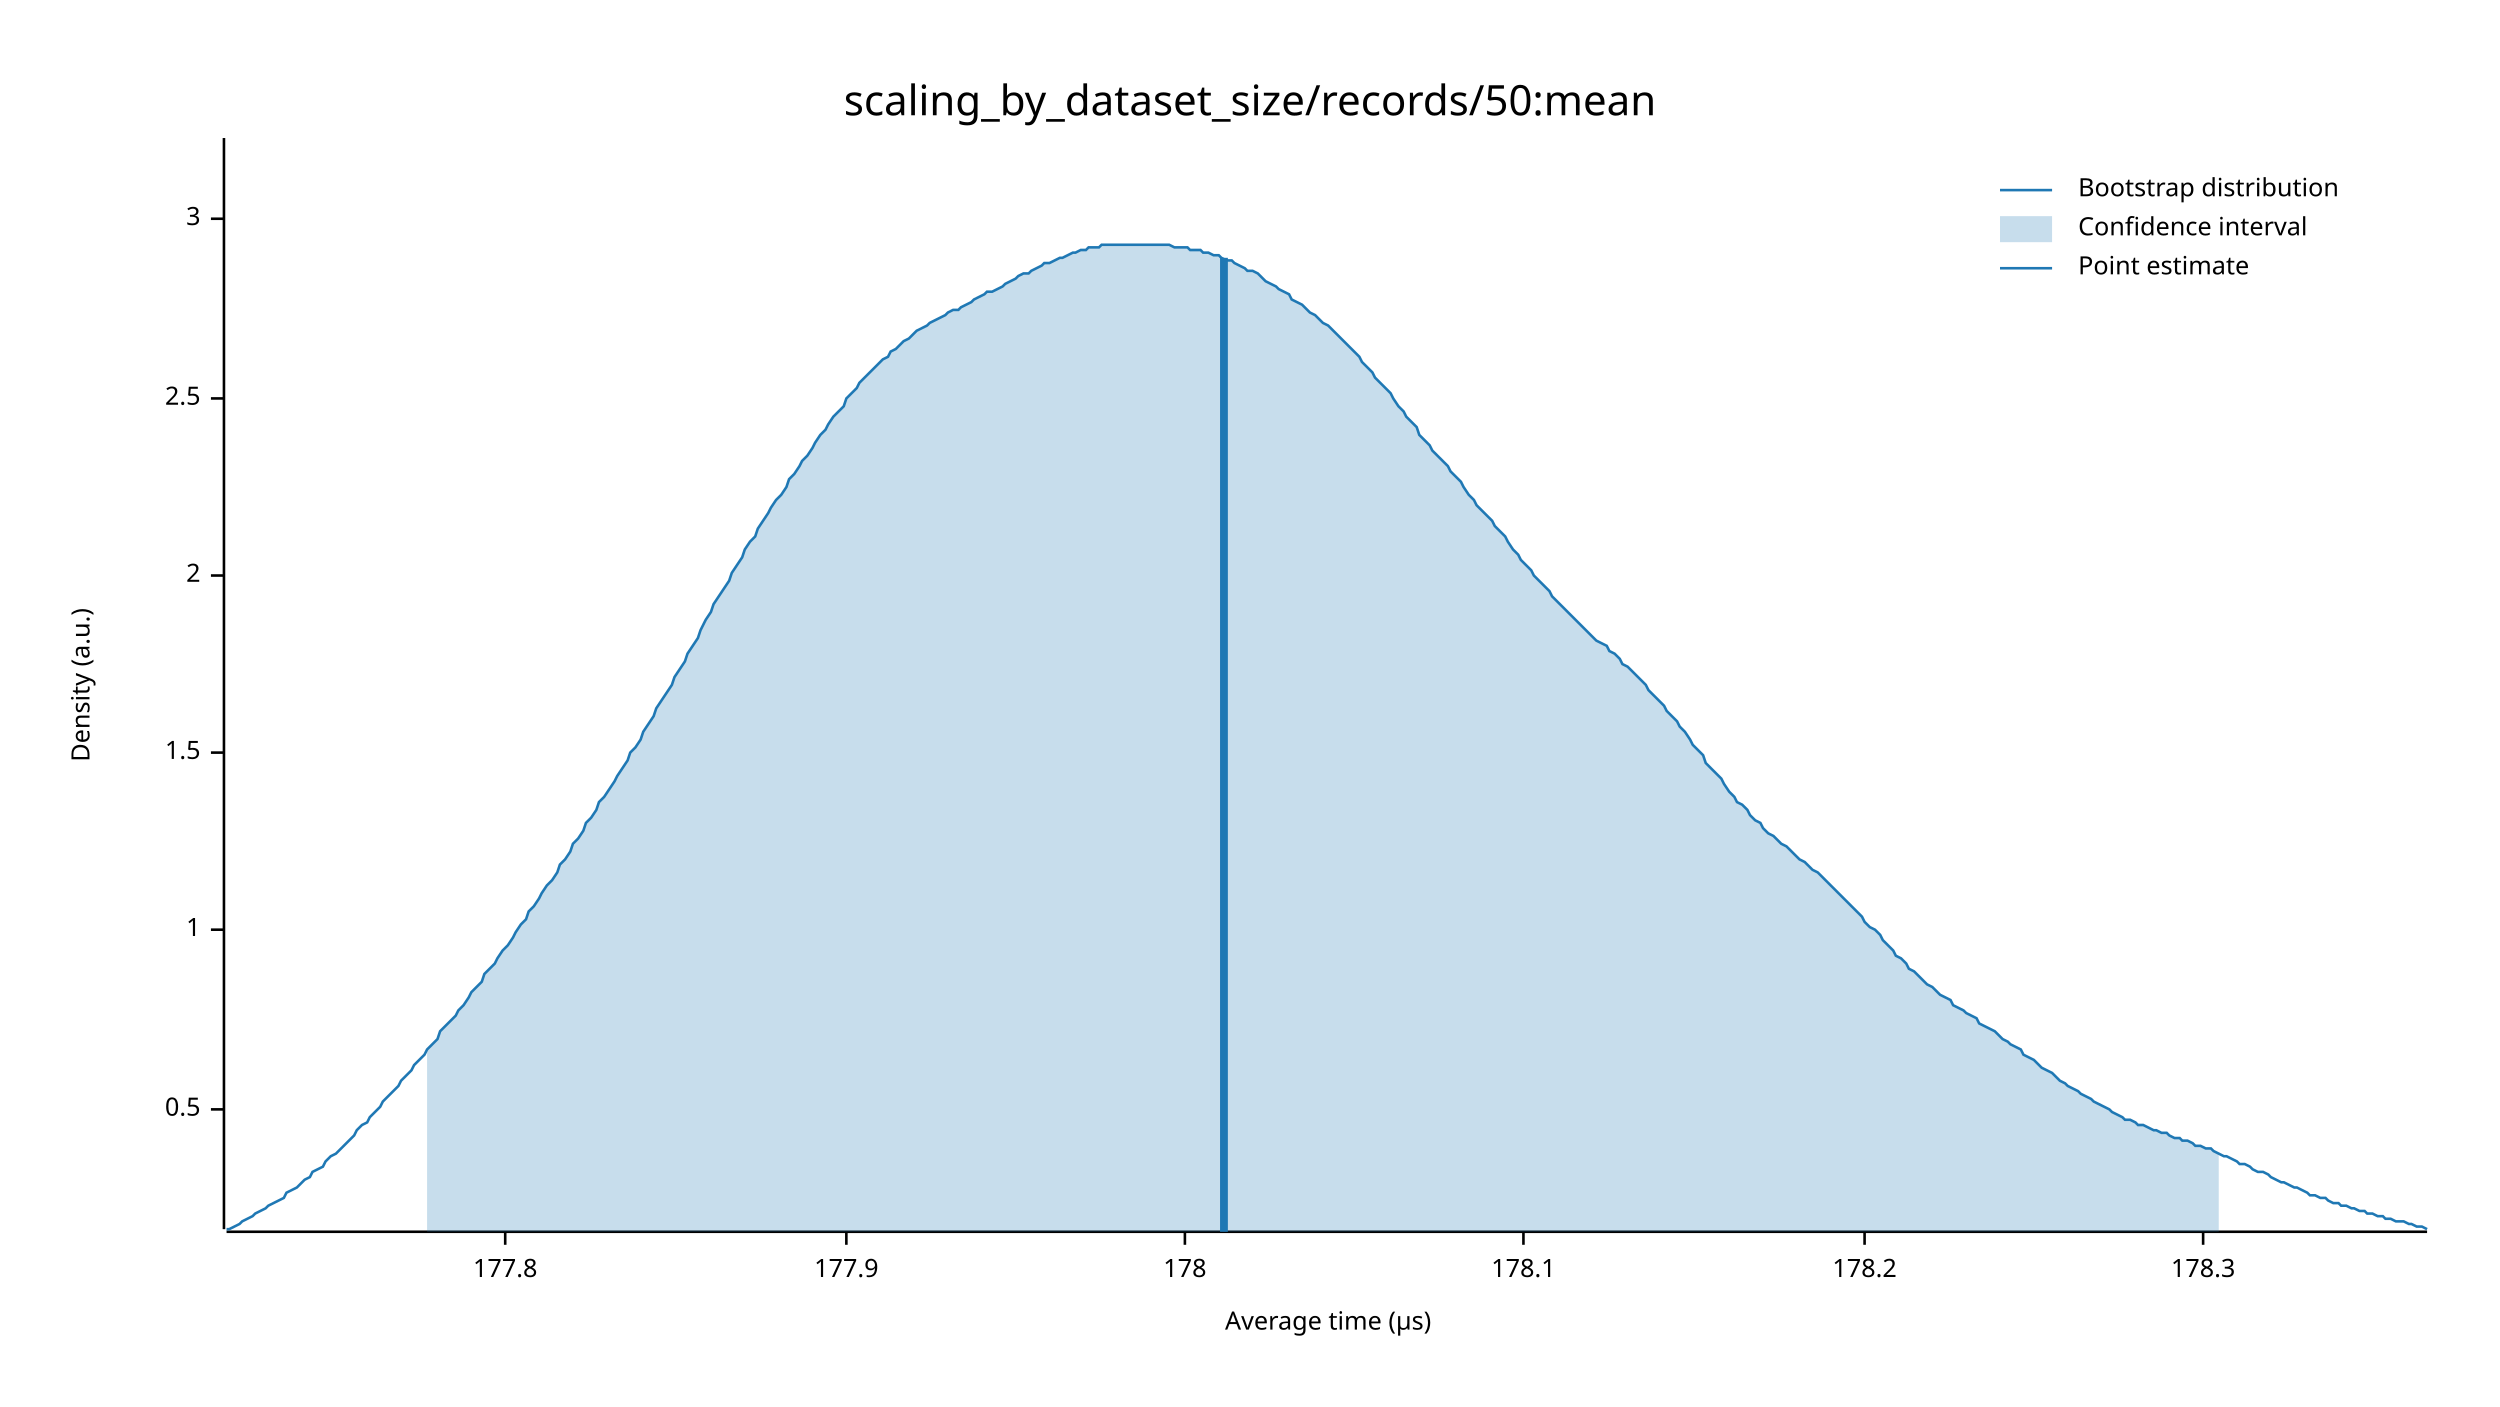
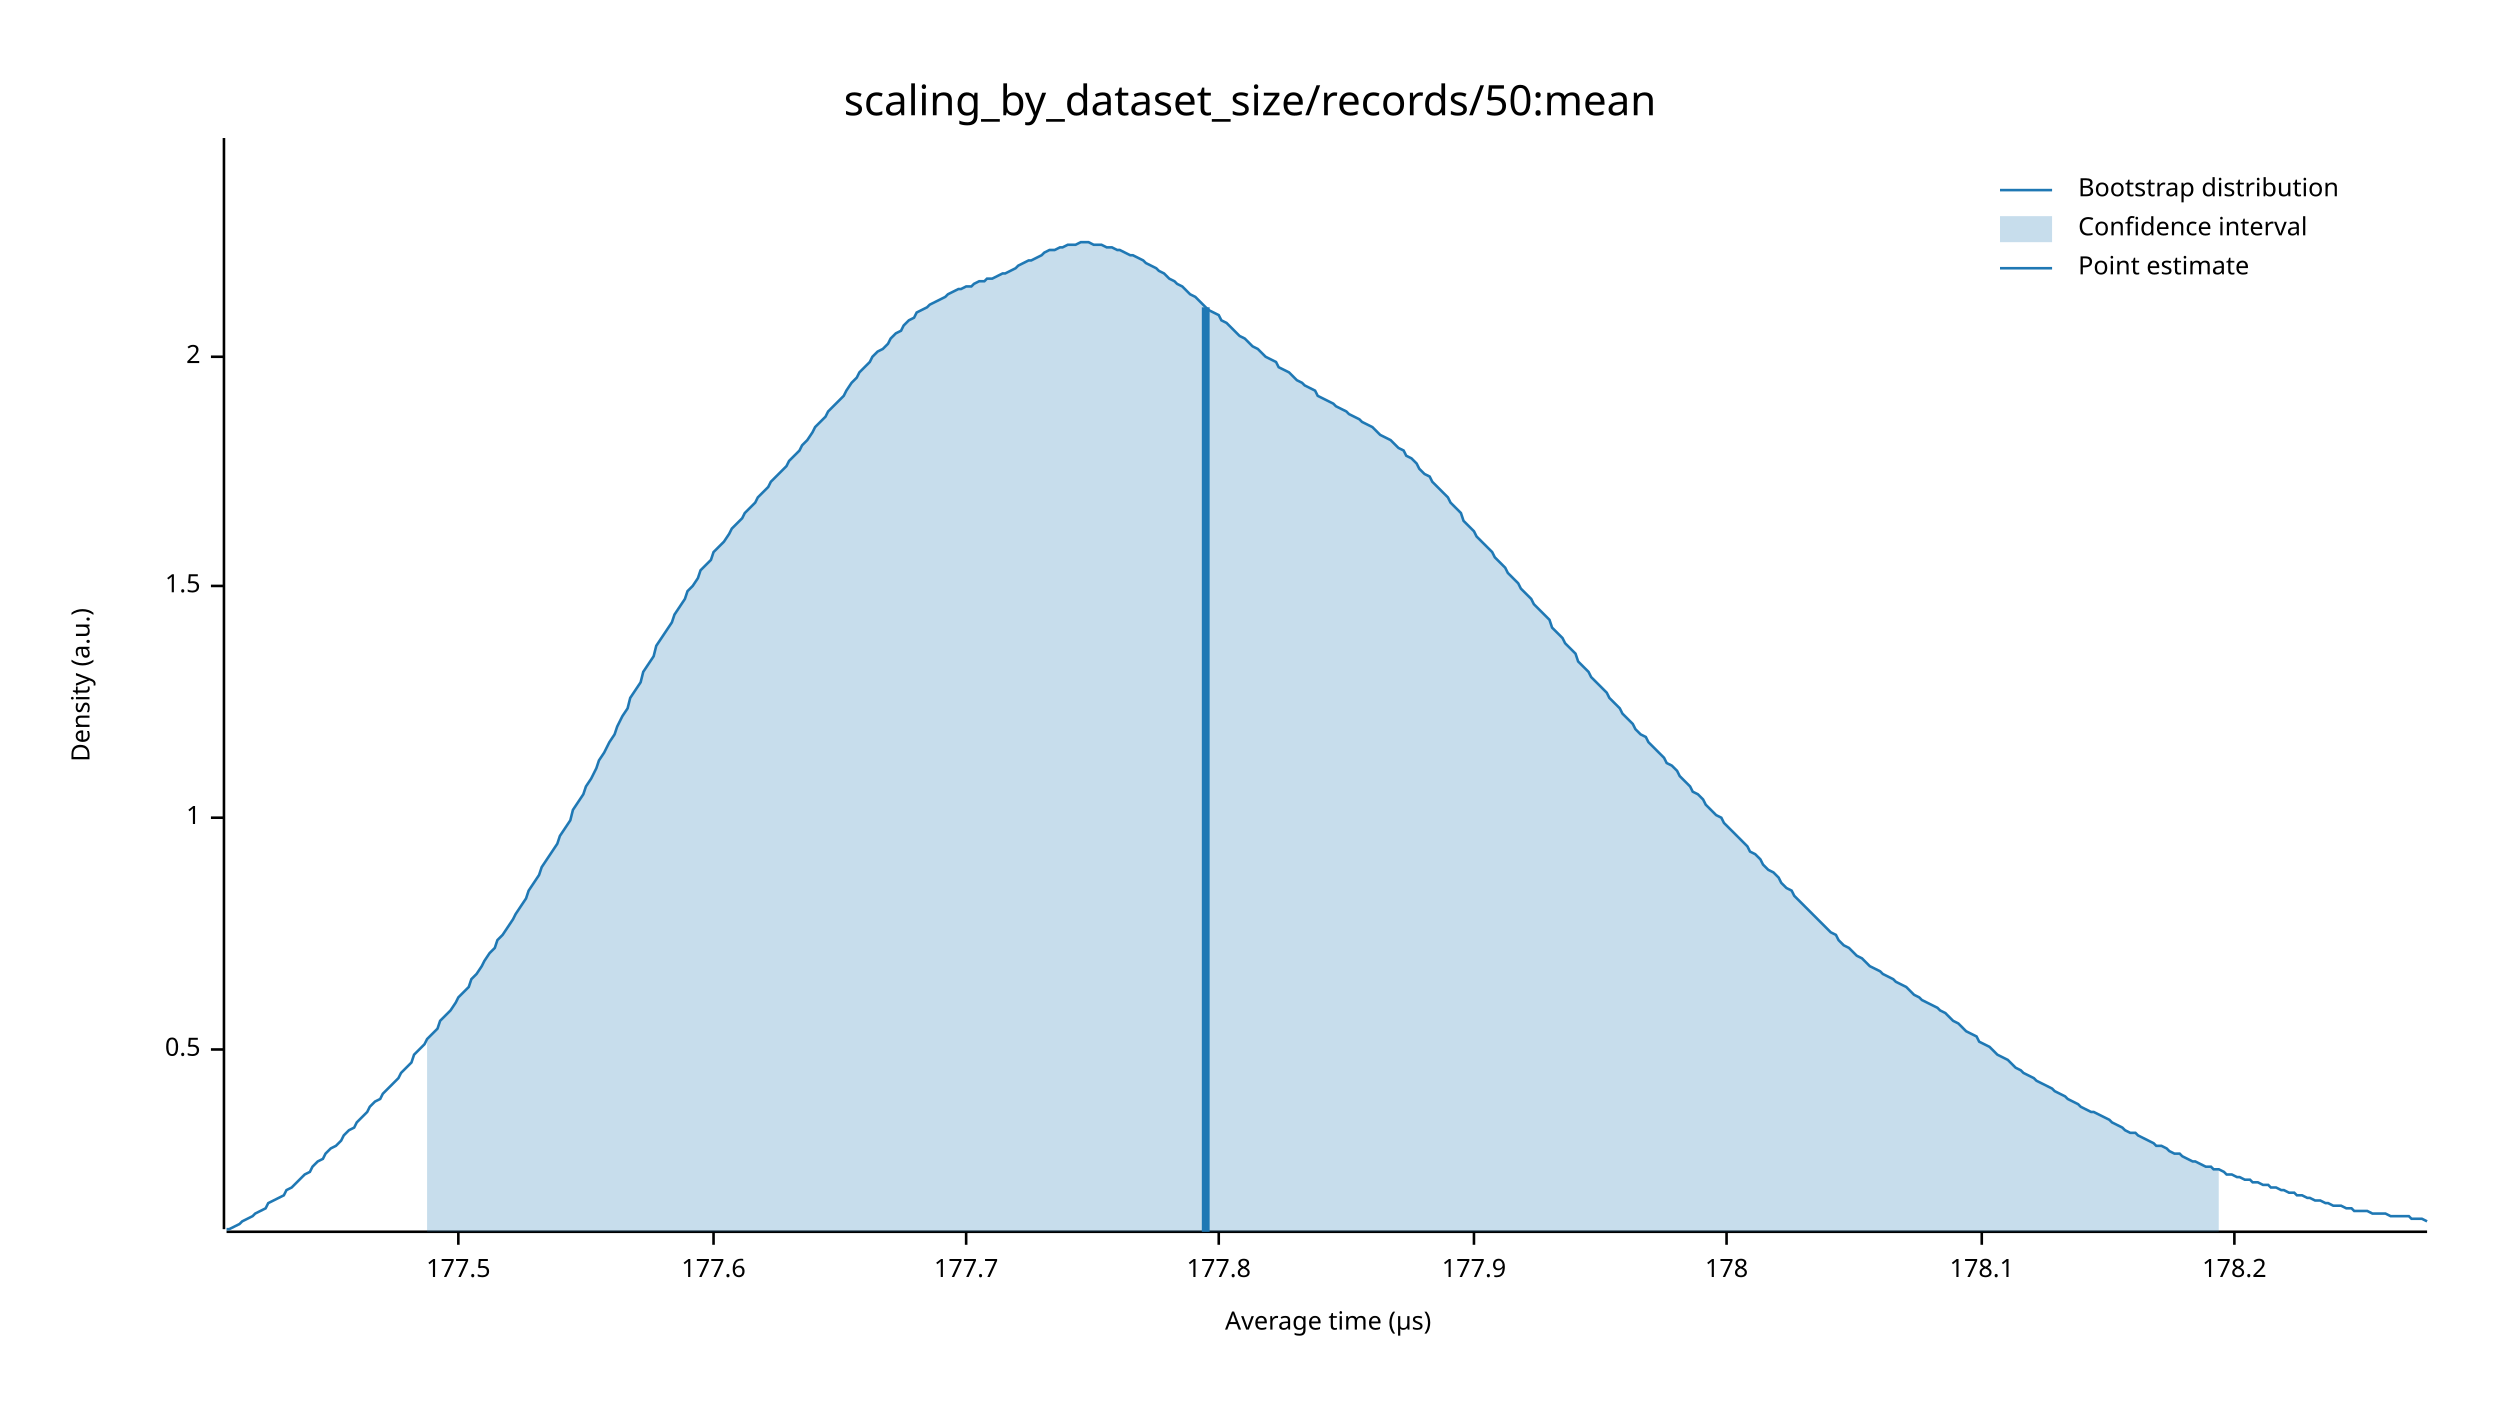
<svg xmlns="http://www.w3.org/2000/svg" width="960" height="540" viewBox="0 0 960 540">
  <text x="480" y="32" dy="0.76em" text-anchor="middle" font-family="sans-serif" font-size="16.129" opacity="1" fill="#000000">
scaling_by_dataset_size/records/50:mean
</text>
  <text x="27" y="263" dy="0.76em" text-anchor="middle" font-family="sans-serif" font-size="9.677" opacity="1" fill="#000000" transform="rotate(270, 27, 263)">
Density (a.u.)
</text>
  <text x="510" y="513" dy="-0.5ex" text-anchor="middle" font-family="sans-serif" font-size="9.677" opacity="1" fill="#000000">
Average time (µs)
</text>
  <polyline fill="none" opacity="1" stroke="#000000" stroke-width="1" points="86,53 86,472 " />
-   <text x="77" y="426" dy="0.5ex" text-anchor="end" font-family="sans-serif" font-size="9.677" opacity="1" fill="#000000">
+   <text x="77" y="403" dy="0.5ex" text-anchor="end" font-family="sans-serif" font-size="9.677" opacity="1" fill="#000000">
0.5
</text>
-   <polyline fill="none" opacity="1" stroke="#000000" stroke-width="1" points="81,426 86,426 " />
-   <text x="77" y="357" dy="0.5ex" text-anchor="end" font-family="sans-serif" font-size="9.677" opacity="1" fill="#000000">
+   <polyline fill="none" opacity="1" stroke="#000000" stroke-width="1" points="81,403 86,403 " />
+   <text x="77" y="314" dy="0.5ex" text-anchor="end" font-family="sans-serif" font-size="9.677" opacity="1" fill="#000000">
1
</text>
-   <polyline fill="none" opacity="1" stroke="#000000" stroke-width="1" points="81,357 86,357 " />
-   <text x="77" y="289" dy="0.5ex" text-anchor="end" font-family="sans-serif" font-size="9.677" opacity="1" fill="#000000">
+   <polyline fill="none" opacity="1" stroke="#000000" stroke-width="1" points="81,314 86,314 " />
+   <text x="77" y="225" dy="0.5ex" text-anchor="end" font-family="sans-serif" font-size="9.677" opacity="1" fill="#000000">
1.5
</text>
-   <polyline fill="none" opacity="1" stroke="#000000" stroke-width="1" points="81,289 86,289 " />
-   <text x="77" y="221" dy="0.5ex" text-anchor="end" font-family="sans-serif" font-size="9.677" opacity="1" fill="#000000">
+   <polyline fill="none" opacity="1" stroke="#000000" stroke-width="1" points="81,225 86,225 " />
+   <text x="77" y="137" dy="0.5ex" text-anchor="end" font-family="sans-serif" font-size="9.677" opacity="1" fill="#000000">
2
</text>
-   <polyline fill="none" opacity="1" stroke="#000000" stroke-width="1" points="81,221 86,221 " />
-   <text x="77" y="153" dy="0.5ex" text-anchor="end" font-family="sans-serif" font-size="9.677" opacity="1" fill="#000000">
- 2.5
+   <polyline fill="none" opacity="1" stroke="#000000" stroke-width="1" points="81,137 86,137 " />
+   <polyline fill="none" opacity="1" stroke="#000000" stroke-width="1" points="87,473 932,473 " />
+   <text x="176" y="483" dy="0.76em" text-anchor="middle" font-family="sans-serif" font-size="9.677" opacity="1" fill="#000000">
+ 177.5
</text>
-   <polyline fill="none" opacity="1" stroke="#000000" stroke-width="1" points="81,153 86,153 " />
-   <text x="77" y="84" dy="0.5ex" text-anchor="end" font-family="sans-serif" font-size="9.677" opacity="1" fill="#000000">
- 3
+   <polyline fill="none" opacity="1" stroke="#000000" stroke-width="1" points="176,473 176,478 " />
+   <text x="274" y="483" dy="0.76em" text-anchor="middle" font-family="sans-serif" font-size="9.677" opacity="1" fill="#000000">
+ 177.6
</text>
-   <polyline fill="none" opacity="1" stroke="#000000" stroke-width="1" points="81,84 86,84 " />
-   <polyline fill="none" opacity="1" stroke="#000000" stroke-width="1" points="87,473 932,473 " />
-   <text x="194" y="483" dy="0.76em" text-anchor="middle" font-family="sans-serif" font-size="9.677" opacity="1" fill="#000000">
+   <polyline fill="none" opacity="1" stroke="#000000" stroke-width="1" points="274,473 274,478 " />
+   <text x="371" y="483" dy="0.76em" text-anchor="middle" font-family="sans-serif" font-size="9.677" opacity="1" fill="#000000">
+ 177.7
+ </text>
+   <polyline fill="none" opacity="1" stroke="#000000" stroke-width="1" points="371,473 371,478 " />
+   <text x="468" y="483" dy="0.76em" text-anchor="middle" font-family="sans-serif" font-size="9.677" opacity="1" fill="#000000">
177.8
</text>
-   <polyline fill="none" opacity="1" stroke="#000000" stroke-width="1" points="194,473 194,478 " />
-   <text x="325" y="483" dy="0.76em" text-anchor="middle" font-family="sans-serif" font-size="9.677" opacity="1" fill="#000000">
+   <polyline fill="none" opacity="1" stroke="#000000" stroke-width="1" points="468,473 468,478 " />
+   <text x="566" y="483" dy="0.76em" text-anchor="middle" font-family="sans-serif" font-size="9.677" opacity="1" fill="#000000">
177.9
</text>
-   <polyline fill="none" opacity="1" stroke="#000000" stroke-width="1" points="325,473 325,478 " />
-   <text x="455" y="483" dy="0.76em" text-anchor="middle" font-family="sans-serif" font-size="9.677" opacity="1" fill="#000000">
+   <polyline fill="none" opacity="1" stroke="#000000" stroke-width="1" points="566,473 566,478 " />
+   <text x="663" y="483" dy="0.76em" text-anchor="middle" font-family="sans-serif" font-size="9.677" opacity="1" fill="#000000">
178
</text>
-   <polyline fill="none" opacity="1" stroke="#000000" stroke-width="1" points="455,473 455,478 " />
-   <text x="585" y="483" dy="0.76em" text-anchor="middle" font-family="sans-serif" font-size="9.677" opacity="1" fill="#000000">
+   <polyline fill="none" opacity="1" stroke="#000000" stroke-width="1" points="663,473 663,478 " />
+   <text x="761" y="483" dy="0.76em" text-anchor="middle" font-family="sans-serif" font-size="9.677" opacity="1" fill="#000000">
178.1
</text>
-   <polyline fill="none" opacity="1" stroke="#000000" stroke-width="1" points="585,473 585,478 " />
-   <text x="716" y="483" dy="0.76em" text-anchor="middle" font-family="sans-serif" font-size="9.677" opacity="1" fill="#000000">
+   <polyline fill="none" opacity="1" stroke="#000000" stroke-width="1" points="761,473 761,478 " />
+   <text x="858" y="483" dy="0.76em" text-anchor="middle" font-family="sans-serif" font-size="9.677" opacity="1" fill="#000000">
178.2
</text>
-   <polyline fill="none" opacity="1" stroke="#000000" stroke-width="1" points="716,473 716,478 " />
-   <text x="846" y="483" dy="0.76em" text-anchor="middle" font-family="sans-serif" font-size="9.677" opacity="1" fill="#000000">
- 178.3
- </text>
-   <polyline fill="none" opacity="1" stroke="#000000" stroke-width="1" points="846,473 846,478 " />
-   <polyline fill="none" opacity="1" stroke="#1F78B4" stroke-width="1" points="87,472 88,472 90,471 92,470 93,469 95,468 97,467 98,466 100,465 102,464 103,463 105,462 107,461 109,460 110,458 112,457 114,456 115,455 117,453 119,452 120,450 122,449 124,448 125,446 127,444 129,443 131,441 132,440 134,438 136,436 137,434 139,432 141,431 142,429 144,427 146,425 147,423 149,421 151,419 153,417 154,415 156,413 158,411 159,409 161,407 163,405 164,403 166,401 168,399 169,396 171,394 173,392 175,390 176,388 178,386 180,383 181,381 183,379 185,377 186,374 188,372 190,370 191,368 193,365 195,363 197,360 198,358 200,355 202,353 203,350 205,348 207,345 208,343 210,340 212,338 214,335 215,332 217,330 219,327 220,324 222,322 224,319 225,316 227,314 229,311 230,308 232,306 234,303 236,300 237,298 239,295 241,292 242,289 244,287 246,284 247,281 249,278 251,275 252,272 254,269 256,266 258,263 259,260 261,257 263,254 264,251 266,248 268,245 269,242 271,238 273,235 274,232 276,229 278,226 280,223 281,220 283,217 285,214 286,211 288,208 290,206 291,203 293,200 295,197 296,195 298,192 300,190 302,187 303,184 305,182 307,179 308,177 310,175 312,172 313,170 315,167 317,165 318,163 320,160 322,158 324,156 325,153 327,151 329,149 330,147 332,145 334,143 335,142 337,140 339,138 341,137 342,135 344,134 346,132 347,131 349,130 351,128 352,127 354,126 356,125 357,124 359,123 361,122 363,121 364,120 366,119 368,119 369,118 371,117 373,116 374,115 376,114 378,113 379,112 381,112 383,111 385,110 386,109 388,108 390,107 391,106 393,105 395,105 396,104 398,103 400,102 401,101 403,101 405,100 407,99 408,99 410,98 412,97 413,97 415,96 417,96 418,95 420,95 422,95 423,94 425,94 427,94 429,94 430,94 432,94 434,94 435,94 437,94 439,94 440,94 442,94 444,94 445,94 447,94 449,94 451,95 452,95 454,95 456,95 457,96 459,96 461,96 462,97 464,97 466,98 468,98 469,99 471,100 473,100 474,101 476,102 478,103 479,104 481,104 483,105 484,106 486,108 488,109 490,110 491,111 493,112 495,113 496,115 498,116 500,117 501,118 503,120 505,121 506,122 508,124 510,125 512,127 513,128 515,130 517,132 518,133 520,135 522,137 523,139 525,141 527,143 528,145 530,147 532,149 534,151 535,153 537,156 539,158 540,160 542,162 544,164 545,167 547,169 549,171 550,173 552,175 554,177 556,179 557,181 559,183 561,185 562,187 564,190 566,192 567,194 569,196 571,198 573,200 574,202 576,204 578,206 579,208 581,211 583,213 584,215 586,217 588,219 589,221 591,223 593,225 595,227 596,229 598,231 600,233 601,234 603,236 605,238 606,239 608,241 610,243 611,244 613,246 615,247 617,248 618,250 620,251 622,253 623,255 625,256 627,258 628,259 630,261 632,263 633,265 635,267 637,269 639,271 640,273 642,275 644,277 645,279 647,281 649,284 650,286 652,288 654,290 655,293 657,295 659,297 661,299 662,301 664,304 666,306 667,308 669,309 671,311 672,313 674,315 676,316 677,318 679,320 681,321 683,323 684,324 686,325 688,327 689,328 691,330 693,331 694,332 696,334 698,335 700,337 701,338 703,340 705,342 706,343 708,345 710,347 711,348 713,350 715,352 716,354 718,356 720,357 722,359 723,361 725,363 727,365 728,367 730,368 732,370 733,372 735,373 737,375 738,376 740,378 742,379 744,381 745,382 747,383 749,384 750,386 752,387 754,388 755,389 757,390 759,391 760,393 762,394 764,395 766,396 767,397 769,399 771,400 772,401 774,402 776,403 777,405 779,406 781,407 782,408 784,410 786,411 788,412 789,413 791,415 793,416 794,417 796,418 798,419 799,420 801,421 803,422 804,423 806,424 808,425 810,426 811,427 813,428 815,429 816,430 818,430 820,431 821,432 823,432 825,433 827,434 828,434 830,435 832,435 833,436 835,437 837,437 838,438 840,438 842,439 843,440 845,440 847,441 849,441 850,442 852,443 854,444 855,444 857,445 859,446 860,447 862,447 864,448 865,449 867,450 869,450 871,451 872,452 874,453 876,454 877,454 879,455 881,456 882,456 884,457 886,458 887,459 889,459 891,460 893,460 894,461 896,462 898,462 899,463 901,463 903,464 904,464 906,465 908,465 909,466 911,466 913,467 915,467 916,468 918,468 920,469 921,469 923,469 925,470 926,470 928,471 930,471 932,472 " />
-   <polygon opacity="0.25" fill="#1F78B4" points="164,403 166,401 168,399 169,396 171,394 173,392 175,390 176,388 178,386 180,383 181,381 183,379 185,377 186,374 188,372 190,370 191,368 193,365 195,363 197,360 198,358 200,355 202,353 203,350 205,348 207,345 208,343 210,340 212,338 214,335 215,332 217,330 219,327 220,324 222,322 224,319 225,316 227,314 229,311 230,308 232,306 234,303 236,300 237,298 239,295 241,292 242,289 244,287 246,284 247,281 249,278 251,275 252,272 254,269 256,266 258,263 259,260 261,257 263,254 264,251 266,248 268,245 269,242 271,238 273,235 274,232 276,229 278,226 280,223 281,220 283,217 285,214 286,211 288,208 290,206 291,203 293,200 295,197 296,195 298,192 300,190 302,187 303,184 305,182 307,179 308,177 310,175 312,172 313,170 315,167 317,165 318,163 320,160 322,158 324,156 325,153 327,151 329,149 330,147 332,145 334,143 335,142 337,140 339,138 341,137 342,135 344,134 346,132 347,131 349,130 351,128 352,127 354,126 356,125 357,124 359,123 361,122 363,121 364,120 366,119 368,119 369,118 371,117 373,116 374,115 376,114 378,113 379,112 381,112 383,111 385,110 386,109 388,108 390,107 391,106 393,105 395,105 396,104 398,103 400,102 401,101 403,101 405,100 407,99 408,99 410,98 412,97 413,97 415,96 417,96 418,95 420,95 422,95 423,94 425,94 427,94 429,94 430,94 432,94 434,94 435,94 437,94 439,94 440,94 442,94 444,94 445,94 447,94 449,94 451,95 452,95 454,95 456,95 457,96 459,96 461,96 462,97 464,97 466,98 468,98 469,99 471,100 473,100 474,101 476,102 478,103 479,104 481,104 483,105 484,106 486,108 488,109 490,110 491,111 493,112 495,113 496,115 498,116 500,117 501,118 503,120 505,121 506,122 508,124 510,125 512,127 513,128 515,130 517,132 518,133 520,135 522,137 523,139 525,141 527,143 528,145 530,147 532,149 534,151 535,153 537,156 539,158 540,160 542,162 544,164 545,167 547,169 549,171 550,173 552,175 554,177 556,179 557,181 559,183 561,185 562,187 564,190 566,192 567,194 569,196 571,198 573,200 574,202 576,204 578,206 579,208 581,211 583,213 584,215 586,217 588,219 589,221 591,223 593,225 595,227 596,229 598,231 600,233 601,234 603,236 605,238 606,239 608,241 610,243 611,244 613,246 615,247 617,248 618,250 620,251 622,253 623,255 625,256 627,258 628,259 630,261 632,263 633,265 635,267 637,269 639,271 640,273 642,275 644,277 645,279 647,281 649,284 650,286 652,288 654,290 655,293 657,295 659,297 661,299 662,301 664,304 666,306 667,308 669,309 671,311 672,313 674,315 676,316 677,318 679,320 681,321 683,323 684,324 686,325 688,327 689,328 691,330 693,331 694,332 696,334 698,335 700,337 701,338 703,340 705,342 706,343 708,345 710,347 711,348 713,350 715,352 716,354 718,356 720,357 722,359 723,361 725,363 727,365 728,367 730,368 732,370 733,372 735,373 737,375 738,376 740,378 742,379 744,381 745,382 747,383 749,384 750,386 752,387 754,388 755,389 757,390 759,391 760,393 762,394 764,395 766,396 767,397 769,399 771,400 772,401 774,402 776,403 777,405 779,406 781,407 782,408 784,410 786,411 788,412 789,413 791,415 793,416 794,417 796,418 798,419 799,420 801,421 803,422 804,423 806,424 808,425 810,426 811,427 813,428 815,429 816,430 818,430 820,431 821,432 823,432 825,433 827,434 828,434 830,435 832,435 833,436 835,437 837,437 838,438 840,438 842,439 843,440 845,440 847,441 849,441 850,442 852,443 852,473 164,473 " />
-   <polyline fill="none" opacity="1" stroke="#1F78B4" stroke-width="3" points="470,473 470,99 " />
+   <polyline fill="none" opacity="1" stroke="#000000" stroke-width="1" points="858,473 858,478 " />
+   <polyline fill="none" opacity="1" stroke="#1F78B4" stroke-width="1" points="87,472 88,472 90,471 92,470 93,469 95,468 97,467 98,466 100,465 102,464 103,462 105,461 107,460 109,459 110,457 112,456 114,454 115,453 117,451 119,450 120,448 122,446 124,445 125,443 127,441 129,440 131,438 132,436 134,434 136,433 137,431 139,429 141,427 142,425 144,423 146,422 147,420 149,418 151,416 153,414 154,412 156,410 158,408 159,405 161,403 163,401 164,399 166,397 168,395 169,392 171,390 173,388 175,385 176,383 178,381 180,379 181,376 183,374 185,371 186,369 188,366 190,364 191,361 193,359 195,356 197,353 198,351 200,348 202,345 203,342 205,339 207,336 208,333 210,330 212,327 214,324 215,321 217,318 219,315 220,311 222,308 224,305 225,302 227,299 229,295 230,292 232,289 234,285 236,282 237,279 239,275 241,272 242,268 244,265 246,262 247,258 249,255 251,252 252,248 254,245 256,242 258,239 259,236 261,233 263,230 264,227 266,225 268,222 269,219 271,217 273,215 274,212 276,210 278,208 280,205 281,203 283,201 285,199 286,197 288,195 290,193 291,191 293,189 295,187 296,185 298,183 300,181 302,179 303,177 305,175 307,173 308,171 310,169 312,166 313,164 315,162 317,160 318,158 320,156 322,154 324,152 325,150 327,147 329,145 330,143 332,141 334,139 335,137 337,135 339,134 341,132 342,130 344,128 346,127 347,125 349,123 351,122 352,120 354,119 356,118 357,117 359,116 361,115 363,114 364,113 366,112 368,111 369,111 371,110 373,110 374,109 376,108 378,108 379,107 381,107 383,106 385,105 386,105 388,104 390,103 391,102 393,101 395,100 396,100 398,99 400,98 401,97 403,96 405,96 407,95 408,95 410,94 412,94 413,94 415,93 417,93 418,93 420,94 422,94 423,94 425,95 427,95 429,96 430,96 432,97 434,98 435,98 437,99 439,100 440,101 442,102 444,103 445,104 447,105 449,107 451,108 452,109 454,110 456,112 457,113 459,114 461,116 462,117 464,119 466,120 468,121 469,123 471,124 473,126 474,127 476,129 478,130 479,131 481,133 483,134 484,135 486,137 488,138 490,139 491,141 493,142 495,143 496,144 498,146 500,147 501,148 503,149 505,150 506,152 508,153 510,154 512,155 513,156 515,157 517,158 518,159 520,160 522,161 523,162 525,163 527,164 528,165 530,167 532,168 534,169 535,170 537,172 539,173 540,175 542,176 544,178 545,180 547,182 549,183 550,185 552,187 554,189 556,191 557,193 559,195 561,197 562,200 564,202 566,204 567,206 569,208 571,210 573,212 574,214 576,216 578,218 579,220 581,222 583,224 584,226 586,228 588,230 589,232 591,234 593,236 595,238 596,241 598,243 600,245 601,247 603,249 605,251 606,254 608,256 610,258 611,260 613,262 615,264 617,266 618,268 620,270 622,272 623,274 625,276 627,278 628,280 630,282 632,283 633,285 635,287 637,289 639,291 640,293 642,294 644,296 645,298 647,300 649,302 650,304 652,305 654,307 655,309 657,311 659,313 661,314 662,316 664,318 666,320 667,321 669,323 671,325 672,327 674,328 676,330 677,332 679,334 681,335 683,337 684,339 686,341 688,342 689,344 691,346 693,348 694,349 696,351 698,353 700,355 701,356 703,358 705,359 706,361 708,363 710,364 711,365 713,367 715,368 716,369 718,371 720,372 722,373 723,374 725,375 727,376 728,377 730,378 732,379 733,380 735,382 737,383 738,384 740,385 742,386 744,387 745,388 747,389 749,391 750,392 752,393 754,395 755,396 757,397 759,398 760,400 762,401 764,402 766,404 767,405 769,406 771,407 772,408 774,410 776,411 777,412 779,413 781,414 782,415 784,416 786,417 788,418 789,419 791,420 793,421 794,422 796,423 798,424 799,425 801,426 803,427 804,427 806,428 808,429 810,430 811,431 813,432 815,433 816,434 818,435 820,435 821,436 823,437 825,438 827,439 828,440 830,440 832,441 833,442 835,443 837,443 838,444 840,445 842,446 843,446 845,447 847,448 849,448 850,449 852,449 854,450 855,451 857,451 859,452 860,452 862,453 864,453 865,454 867,454 869,455 871,455 872,456 874,456 876,457 877,457 879,458 881,458 882,459 884,459 886,460 887,460 889,461 891,461 893,462 894,462 896,463 898,463 899,463 901,464 903,464 904,465 906,465 908,465 909,465 911,466 913,466 915,466 916,466 918,467 920,467 921,467 923,467 925,467 926,468 928,468 930,468 932,469 " />
+   <polygon opacity="0.25" fill="#1F78B4" points="164,399 166,397 168,395 169,392 171,390 173,388 175,385 176,383 178,381 180,379 181,376 183,374 185,371 186,369 188,366 190,364 191,361 193,359 195,356 197,353 198,351 200,348 202,345 203,342 205,339 207,336 208,333 210,330 212,327 214,324 215,321 217,318 219,315 220,311 222,308 224,305 225,302 227,299 229,295 230,292 232,289 234,285 236,282 237,279 239,275 241,272 242,268 244,265 246,262 247,258 249,255 251,252 252,248 254,245 256,242 258,239 259,236 261,233 263,230 264,227 266,225 268,222 269,219 271,217 273,215 274,212 276,210 278,208 280,205 281,203 283,201 285,199 286,197 288,195 290,193 291,191 293,189 295,187 296,185 298,183 300,181 302,179 303,177 305,175 307,173 308,171 310,169 312,166 313,164 315,162 317,160 318,158 320,156 322,154 324,152 325,150 327,147 329,145 330,143 332,141 334,139 335,137 337,135 339,134 341,132 342,130 344,128 346,127 347,125 349,123 351,122 352,120 354,119 356,118 357,117 359,116 361,115 363,114 364,113 366,112 368,111 369,111 371,110 373,110 374,109 376,108 378,108 379,107 381,107 383,106 385,105 386,105 388,104 390,103 391,102 393,101 395,100 396,100 398,99 400,98 401,97 403,96 405,96 407,95 408,95 410,94 412,94 413,94 415,93 417,93 418,93 420,94 422,94 423,94 425,95 427,95 429,96 430,96 432,97 434,98 435,98 437,99 439,100 440,101 442,102 444,103 445,104 447,105 449,107 451,108 452,109 454,110 456,112 457,113 459,114 461,116 462,117 464,119 466,120 468,121 469,123 471,124 473,126 474,127 476,129 478,130 479,131 481,133 483,134 484,135 486,137 488,138 490,139 491,141 493,142 495,143 496,144 498,146 500,147 501,148 503,149 505,150 506,152 508,153 510,154 512,155 513,156 515,157 517,158 518,159 520,160 522,161 523,162 525,163 527,164 528,165 530,167 532,168 534,169 535,170 537,172 539,173 540,175 542,176 544,178 545,180 547,182 549,183 550,185 552,187 554,189 556,191 557,193 559,195 561,197 562,200 564,202 566,204 567,206 569,208 571,210 573,212 574,214 576,216 578,218 579,220 581,222 583,224 584,226 586,228 588,230 589,232 591,234 593,236 595,238 596,241 598,243 600,245 601,247 603,249 605,251 606,254 608,256 610,258 611,260 613,262 615,264 617,266 618,268 620,270 622,272 623,274 625,276 627,278 628,280 630,282 632,283 633,285 635,287 637,289 639,291 640,293 642,294 644,296 645,298 647,300 649,302 650,304 652,305 654,307 655,309 657,311 659,313 661,314 662,316 664,318 666,320 667,321 669,323 671,325 672,327 674,328 676,330 677,332 679,334 681,335 683,337 684,339 686,341 688,342 689,344 691,346 693,348 694,349 696,351 698,353 700,355 701,356 703,358 705,359 706,361 708,363 710,364 711,365 713,367 715,368 716,369 718,371 720,372 722,373 723,374 725,375 727,376 728,377 730,378 732,379 733,380 735,382 737,383 738,384 740,385 742,386 744,387 745,388 747,389 749,391 750,392 752,393 754,395 755,396 757,397 759,398 760,400 762,401 764,402 766,404 767,405 769,406 771,407 772,408 774,410 776,411 777,412 779,413 781,414 782,415 784,416 786,417 788,418 789,419 791,420 793,421 794,422 796,423 798,424 799,425 801,426 803,427 804,427 806,428 808,429 810,430 811,431 813,432 815,433 816,434 818,435 820,435 821,436 823,437 825,438 827,439 828,440 830,440 832,441 833,442 835,443 837,443 838,444 840,445 842,446 843,446 845,447 847,448 849,448 850,449 852,449 852,473 164,473 " />
+   <polyline fill="none" opacity="1" stroke="#1F78B4" stroke-width="3" points="463,473 463,118 " />
  <text x="798" y="68" dy="0.76em" text-anchor="start" font-family="sans-serif" font-size="9.677" opacity="1" fill="#000000">
Bootstrap distribution
</text>
  <text x="798" y="83" dy="0.76em" text-anchor="start" font-family="sans-serif" font-size="9.677" opacity="1" fill="#000000">
Confidence interval
</text>
  <text x="798" y="98" dy="0.76em" text-anchor="start" font-family="sans-serif" font-size="9.677" opacity="1" fill="#000000">
Point estimate
</text>
  <polyline fill="none" opacity="1" stroke="#1F78B4" stroke-width="1" points="768,73 788,73 " />
  <rect x="768" y="83" width="20" height="10" opacity="0.25" fill="#1F78B4" stroke="none" />
  <polyline fill="none" opacity="1" stroke="#1F78B4" stroke-width="1" points="768,103 788,103 " />
</svg>
